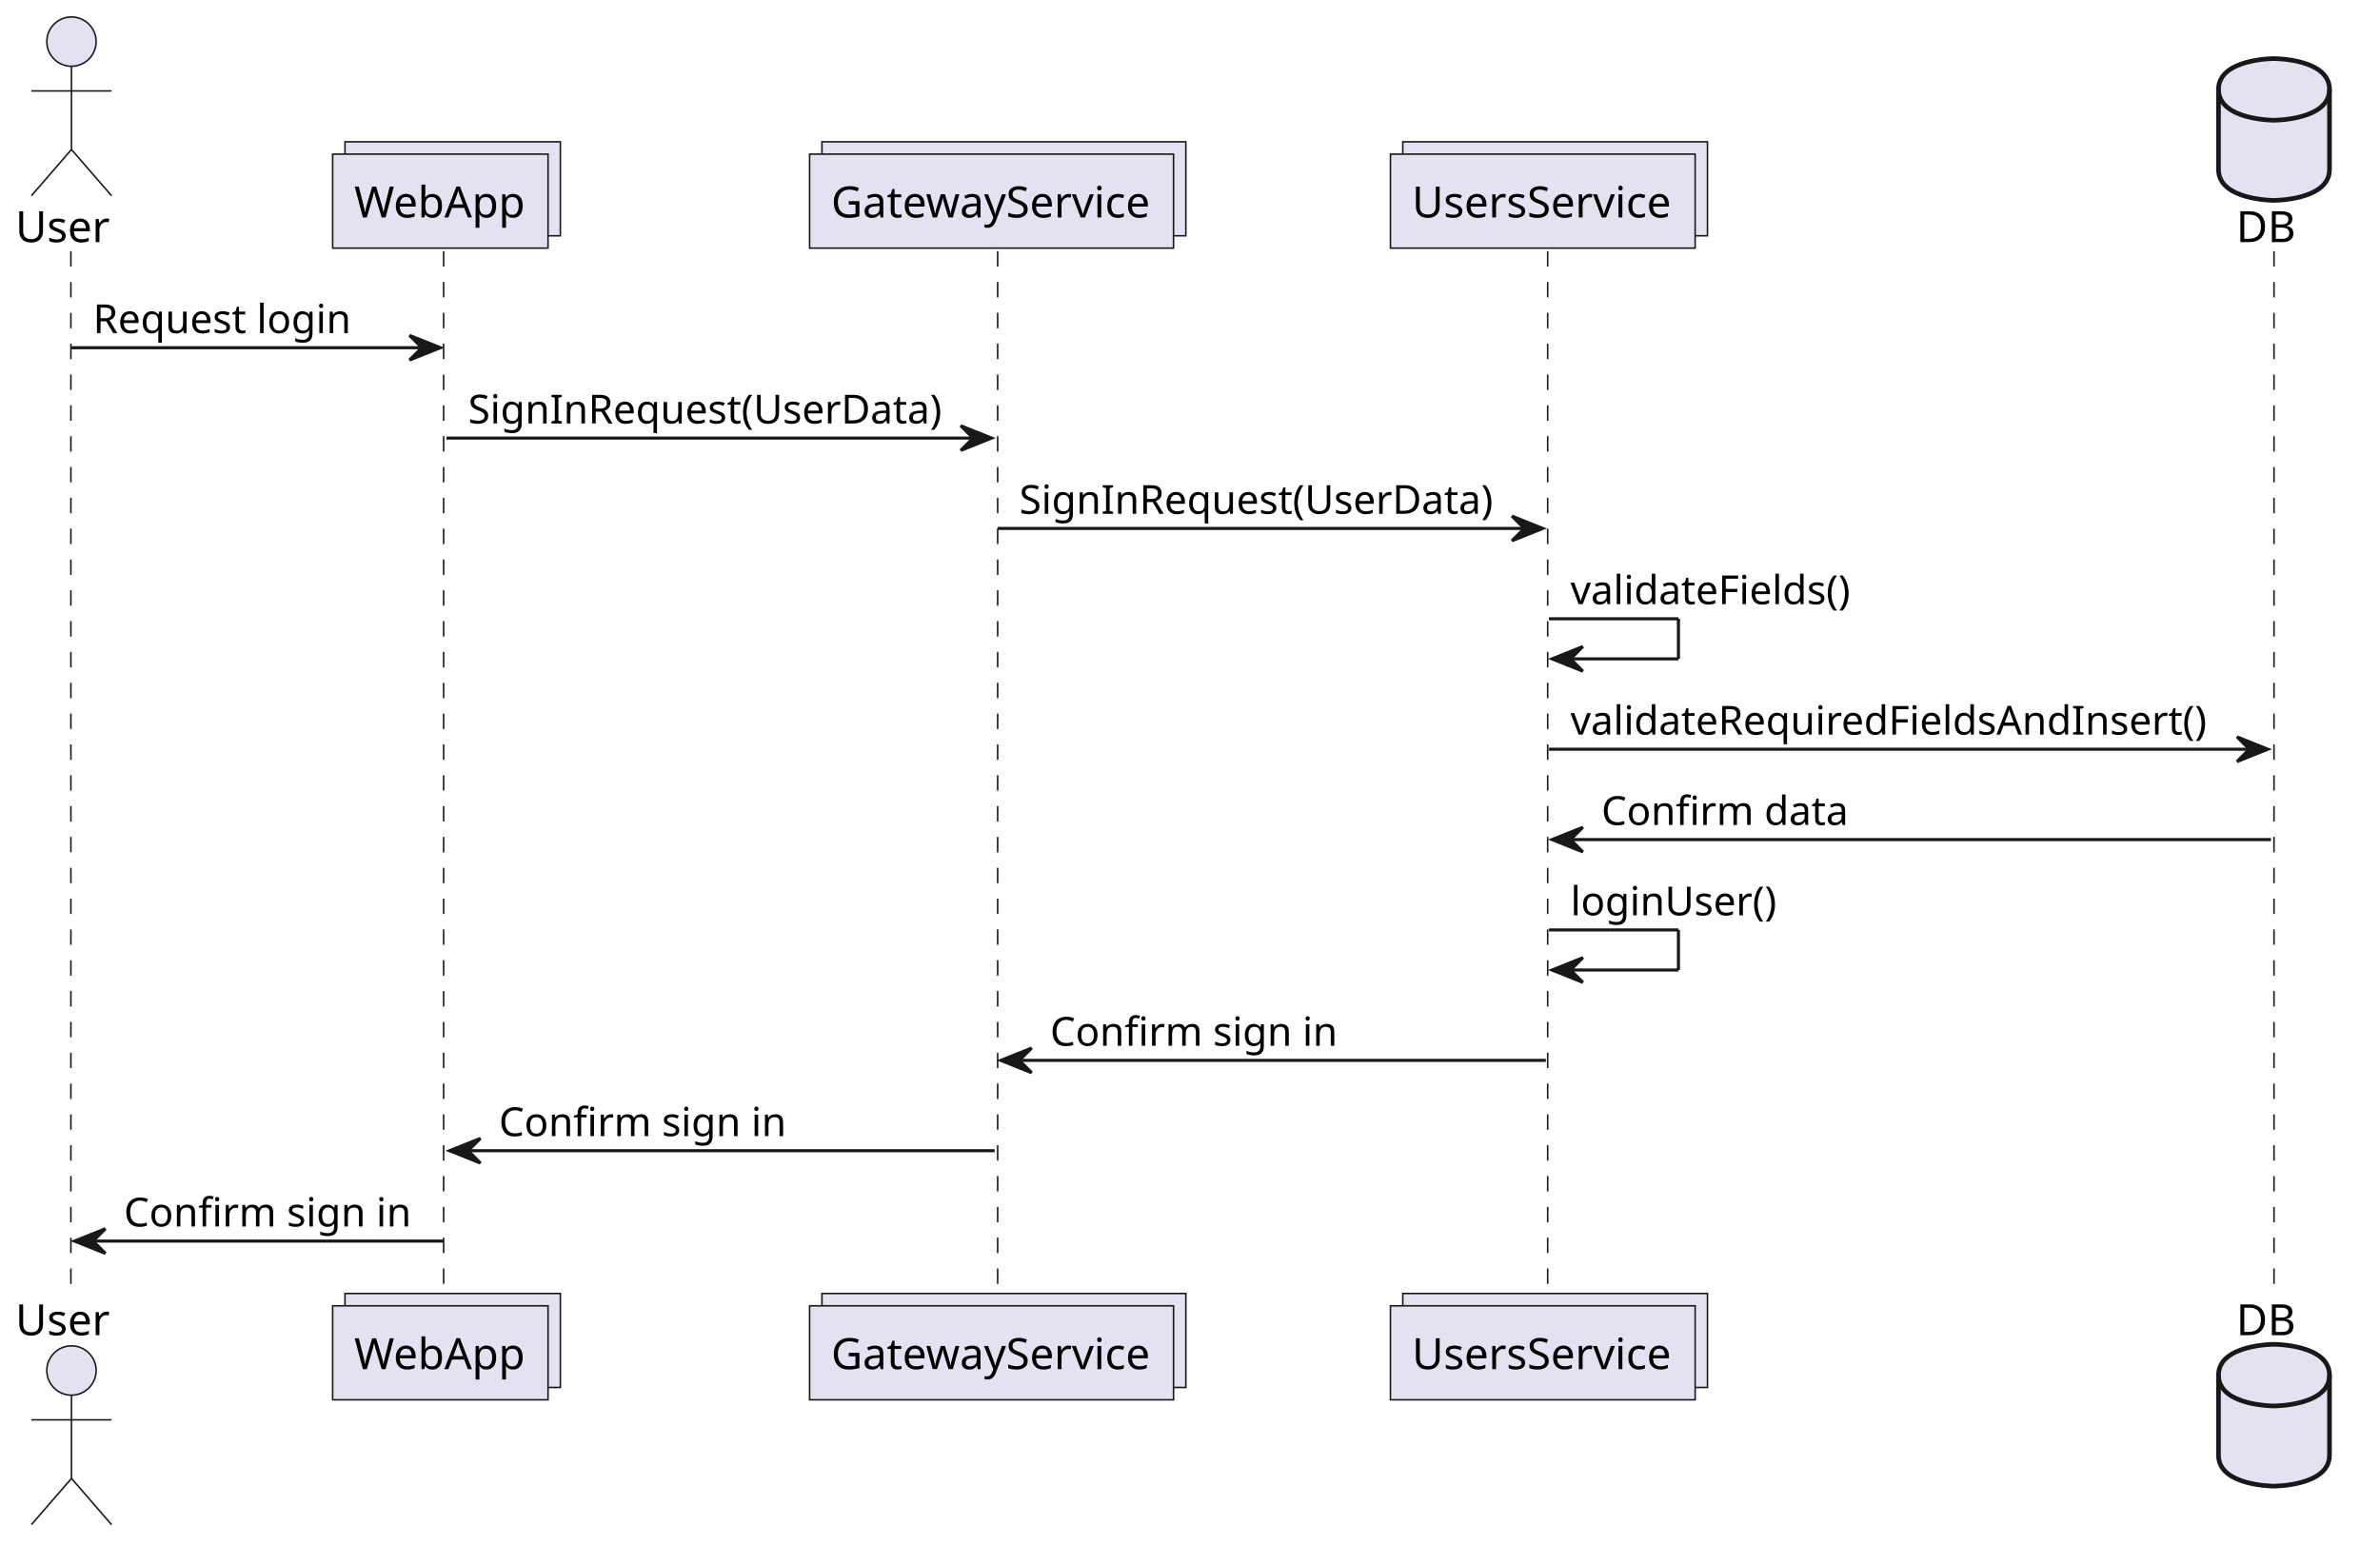
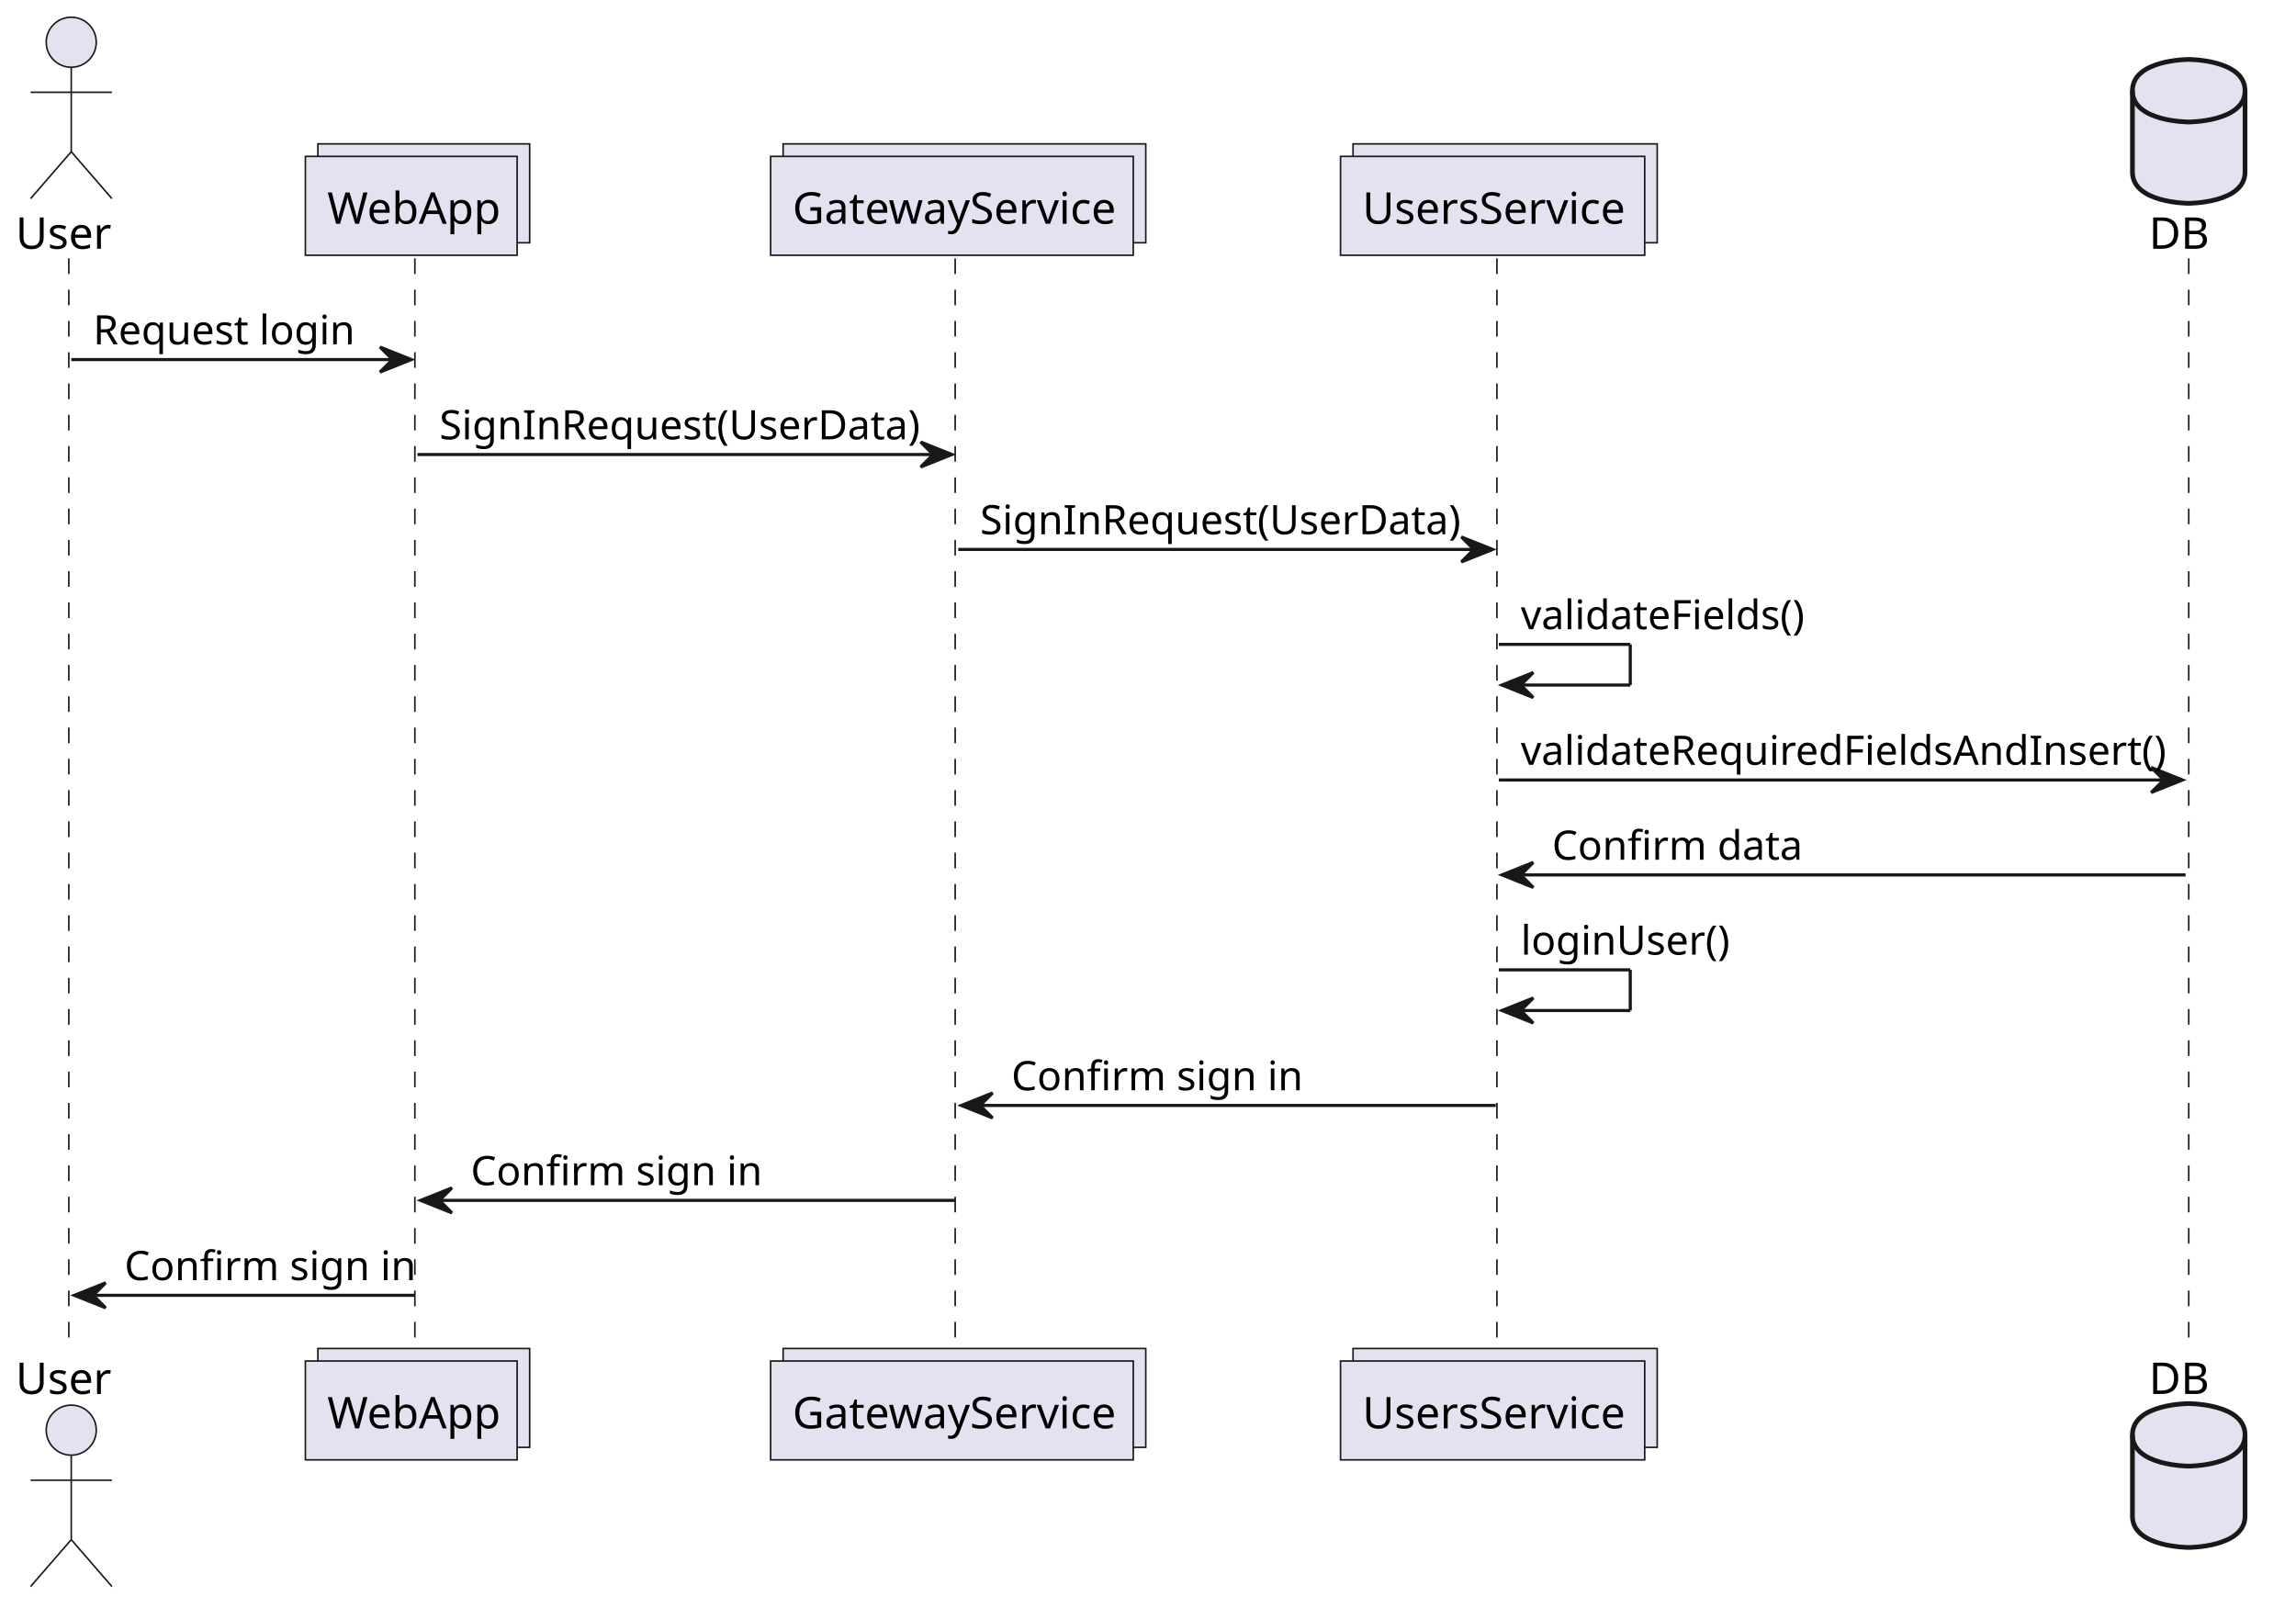
- <svg xmlns="http://www.w3.org/2000/svg" contentStyleType="text/css" height="501px" preserveAspectRatio="none" style="width:772px;height:501px;background:#FFFFFF;" version="1.1" viewBox="0 0 772 501" width="772px" zoomAndPan="magnify">
+ <svg xmlns="http://www.w3.org/2000/svg" contentStyleType="text/css" data-diagram-type="SEQUENCE" height="514px" preserveAspectRatio="none" style="width:734px;height:514px;background:#FFFFFF;" version="1.1" viewBox="0 0 734 514" width="734px" zoomAndPan="magnify">
  <defs />
  <g>
-     <line style="stroke:#181818;stroke-width:0.5;stroke-dasharray:5.0,5.0;" x1="23" x2="23" y1="81.488" y2="420.594" />
-     <line style="stroke:#181818;stroke-width:0.5;stroke-dasharray:5.0,5.0;" x1="143.9" x2="143.9" y1="81.488" y2="420.594" />
-     <line style="stroke:#181818;stroke-width:0.5;stroke-dasharray:5.0,5.0;" x1="323.61" x2="323.61" y1="81.488" y2="420.594" />
-     <line style="stroke:#181818;stroke-width:0.5;stroke-dasharray:5.0,5.0;" x1="502.019" x2="502.019" y1="81.488" y2="420.594" />
-     <line style="stroke:#181818;stroke-width:0.5;stroke-dasharray:5.0,5.0;" x1="737.616" x2="737.616" y1="81.488" y2="420.594" />
-     <text fill="#000000" font-family="sans-serif" font-size="14" lengthAdjust="spacing" textLength="30.365" x="5" y="78.535">User</text>
-     <ellipse cx="23.183" cy="13.5" fill="#E2E2F0" rx="8" ry="8" style="stroke:#181818;stroke-width:0.5;" />
-     <path d="M23.183,21.5 L23.183,48.5 M10.183,29.5 L36.183,29.5 M23.183,48.5 L10.183,63.5 M23.183,48.5 L36.183,63.5 " fill="none" style="stroke:#181818;stroke-width:0.5;" />
-     <text fill="#000000" font-family="sans-serif" font-size="14" lengthAdjust="spacing" textLength="30.365" x="5" y="433.129">User</text>
-     <ellipse cx="23.183" cy="444.582" fill="#E2E2F0" rx="8" ry="8" style="stroke:#181818;stroke-width:0.5;" />
-     <path d="M23.183,452.582 L23.183,479.582 M10.183,460.582 L36.183,460.582 M23.183,479.582 L10.183,494.582 M23.183,479.582 L36.183,494.582 " fill="none" style="stroke:#181818;stroke-width:0.5;" />
-     <rect fill="#E2E2F0" height="30.488" style="stroke:#181818;stroke-width:0.5;" width="69.87" x="111.9" y="46" />
-     <rect fill="#E2E2F0" height="30.488" style="stroke:#181818;stroke-width:0.5;" width="69.87" x="107.9" y="50" />
-     <text fill="#000000" font-family="sans-serif" font-size="14" lengthAdjust="spacing" textLength="55.87" x="114.9" y="70.535">WebApp</text>
-     <rect fill="#E2E2F0" height="30.488" style="stroke:#181818;stroke-width:0.5;" width="69.87" x="111.9" y="419.594" />
-     <rect fill="#E2E2F0" height="30.488" style="stroke:#181818;stroke-width:0.5;" width="69.87" x="107.9" y="423.594" />
-     <text fill="#000000" font-family="sans-serif" font-size="14" lengthAdjust="spacing" textLength="55.87" x="114.9" y="444.129">WebApp</text>
-     <rect fill="#E2E2F0" height="30.488" style="stroke:#181818;stroke-width:0.5;" width="118.05" x="266.61" y="46" />
-     <rect fill="#E2E2F0" height="30.488" style="stroke:#181818;stroke-width:0.5;" width="118.05" x="262.61" y="50" />
-     <text fill="#000000" font-family="sans-serif" font-size="14" lengthAdjust="spacing" textLength="104.05" x="269.61" y="70.535">GatewayService</text>
-     <rect fill="#E2E2F0" height="30.488" style="stroke:#181818;stroke-width:0.5;" width="118.05" x="266.61" y="419.594" />
-     <rect fill="#E2E2F0" height="30.488" style="stroke:#181818;stroke-width:0.5;" width="118.05" x="262.61" y="423.594" />
-     <text fill="#000000" font-family="sans-serif" font-size="14" lengthAdjust="spacing" textLength="104.05" x="269.61" y="444.129">GatewayService</text>
-     <rect fill="#E2E2F0" height="30.488" style="stroke:#181818;stroke-width:0.5;" width="98.834" x="455.019" y="46" />
-     <rect fill="#E2E2F0" height="30.488" style="stroke:#181818;stroke-width:0.5;" width="98.834" x="451.019" y="50" />
-     <text fill="#000000" font-family="sans-serif" font-size="14" lengthAdjust="spacing" textLength="84.834" x="458.019" y="70.535">UsersService</text>
-     <rect fill="#E2E2F0" height="30.488" style="stroke:#181818;stroke-width:0.5;" width="98.834" x="455.019" y="419.594" />
-     <rect fill="#E2E2F0" height="30.488" style="stroke:#181818;stroke-width:0.5;" width="98.834" x="451.019" y="423.594" />
-     <text fill="#000000" font-family="sans-serif" font-size="14" lengthAdjust="spacing" textLength="84.834" x="458.019" y="444.129">UsersService</text>
-     <text fill="#000000" font-family="sans-serif" font-size="14" lengthAdjust="spacing" textLength="18.539" x="725.346" y="78.535">DB</text>
-     <path d="M719.616,29 C719.616,19 737.616,19 737.616,19 C737.616,19 755.616,19 755.616,29 L755.616,55 C755.616,65 737.616,65 737.616,65 C737.616,65 719.616,65 719.616,55 L719.616,29 " fill="#E2E2F0" style="stroke:#181818;stroke-width:1.5;" />
-     <path d="M719.616,29 C719.616,39 737.616,39 737.616,39 C737.616,39 755.616,39 755.616,29 " fill="none" style="stroke:#181818;stroke-width:1.5;" />
-     <text fill="#000000" font-family="sans-serif" font-size="14" lengthAdjust="spacing" textLength="18.539" x="725.346" y="433.129">DB</text>
-     <path d="M719.616,446.082 C719.616,436.082 737.616,436.082 737.616,436.082 C737.616,436.082 755.616,436.082 755.616,446.082 L755.616,472.082 C755.616,482.082 737.616,482.082 737.616,482.082 C737.616,482.082 719.616,482.082 719.616,472.082 L719.616,446.082 " fill="#E2E2F0" style="stroke:#181818;stroke-width:1.5;" />
-     <path d="M719.616,446.082 C719.616,456.082 737.616,456.082 737.616,456.082 C737.616,456.082 755.616,456.082 755.616,446.082 " fill="none" style="stroke:#181818;stroke-width:1.5;" />
-     <polygon fill="#181818" points="132.835,108.799,142.835,112.799,132.835,116.799,136.835,112.799" style="stroke:#181818;stroke-width:1;" />
-     <line style="stroke:#181818;stroke-width:1;" x1="23.183" x2="138.835" y1="112.799" y2="112.799" />
-     <text fill="#000000" font-family="sans-serif" font-size="13" lengthAdjust="spacing" textLength="86.233" x="30.183" y="108.057">Request login</text>
-     <polygon fill="#181818" points="311.635,138.109,321.635,142.109,311.635,146.109,315.635,142.109" style="stroke:#181818;stroke-width:1;" />
-     <line style="stroke:#181818;stroke-width:1;" x1="144.835" x2="317.635" y1="142.109" y2="142.109" />
-     <text fill="#000000" font-family="sans-serif" font-size="13" lengthAdjust="spacing" textLength="154.8" x="151.835" y="137.367">SignInRequest(UserData)</text>
-     <polygon fill="#181818" points="490.435,167.42,500.435,171.42,490.435,175.42,494.435,171.42" style="stroke:#181818;stroke-width:1;" />
-     <line style="stroke:#181818;stroke-width:1;" x1="323.635" x2="496.435" y1="171.42" y2="171.42" />
-     <text fill="#000000" font-family="sans-serif" font-size="13" lengthAdjust="spacing" textLength="154.8" x="330.635" y="166.678">SignInRequest(UserData)</text>
-     <line style="stroke:#181818;stroke-width:1;" x1="502.435" x2="544.436" y1="200.731" y2="200.731" />
-     <line style="stroke:#181818;stroke-width:1;" x1="544.436" x2="544.436" y1="200.731" y2="213.731" />
-     <line style="stroke:#181818;stroke-width:1;" x1="503.435" x2="544.436" y1="213.731" y2="213.731" />
-     <polygon fill="#181818" points="513.436,209.731,503.435,213.731,513.436,217.731,509.435,213.731" style="stroke:#181818;stroke-width:1;" />
-     <text fill="#000000" font-family="sans-serif" font-size="13" lengthAdjust="spacing" textLength="93.882" x="509.435" y="195.988">validateFields()</text>
-     <polygon fill="#181818" points="725.616,239.041,735.616,243.041,725.616,247.041,729.616,243.041" style="stroke:#181818;stroke-width:1;" />
-     <line style="stroke:#181818;stroke-width:1;" x1="502.435" x2="731.616" y1="243.041" y2="243.041" />
-     <text fill="#000000" font-family="sans-serif" font-size="13" lengthAdjust="spacing" textLength="211.18" x="509.435" y="238.299">validateRequiredFieldsAndInsert()</text>
-     <polygon fill="#181818" points="513.436,268.352,503.435,272.352,513.436,276.352,509.435,272.352" style="stroke:#181818;stroke-width:1;" />
-     <line style="stroke:#181818;stroke-width:1;" x1="507.435" x2="736.616" y1="272.352" y2="272.352" />
-     <text fill="#000000" font-family="sans-serif" font-size="13" lengthAdjust="spacing" textLength="82.558" x="519.436" y="267.609">Confirm data</text>
-     <line style="stroke:#181818;stroke-width:1;" x1="502.435" x2="544.436" y1="301.662" y2="301.662" />
-     <line style="stroke:#181818;stroke-width:1;" x1="544.436" x2="544.436" y1="301.662" y2="314.662" />
-     <line style="stroke:#181818;stroke-width:1;" x1="503.435" x2="544.436" y1="314.662" y2="314.662" />
-     <polygon fill="#181818" points="513.436,310.662,503.435,314.662,513.436,318.662,509.435,314.662" style="stroke:#181818;stroke-width:1;" />
-     <text fill="#000000" font-family="sans-serif" font-size="13" lengthAdjust="spacing" textLength="68.326" x="509.435" y="296.92">loginUser()</text>
-     <polygon fill="#181818" points="334.635,339.973,324.635,343.973,334.635,347.973,330.635,343.973" style="stroke:#181818;stroke-width:1;" />
-     <line style="stroke:#181818;stroke-width:1;" x1="328.635" x2="501.435" y1="343.973" y2="343.973" />
-     <text fill="#000000" font-family="sans-serif" font-size="13" lengthAdjust="spacing" textLength="97.652" x="340.635" y="339.231">Confirm sign in</text>
-     <polygon fill="#181818" points="155.835,369.283,145.835,373.283,155.835,377.283,151.835,373.283" style="stroke:#181818;stroke-width:1;" />
-     <line style="stroke:#181818;stroke-width:1;" x1="149.835" x2="322.635" y1="373.283" y2="373.283" />
-     <text fill="#000000" font-family="sans-serif" font-size="13" lengthAdjust="spacing" textLength="97.652" x="161.835" y="368.541">Confirm sign in</text>
-     <polygon fill="#181818" points="34.183,398.594,24.183,402.594,34.183,406.594,30.183,402.594" style="stroke:#181818;stroke-width:1;" />
-     <line style="stroke:#181818;stroke-width:1;" x1="28.183" x2="143.835" y1="402.594" y2="402.594" />
-     <text fill="#000000" font-family="sans-serif" font-size="13" lengthAdjust="spacing" textLength="97.652" x="40.183" y="397.852">Confirm sign in</text>
+     <g>
+       <rect fill="#000000" fill-opacity="0" height="349.516" width="8" x="18.779" y="82.609" />
+       <line style="stroke:#181818;stroke-width:0.5;stroke-dasharray:5.0,5.0;" x1="22" x2="22" y1="82.609" y2="432.125" />
+     </g>
+     <g>
+       <rect fill="#000000" fill-opacity="0" height="349.516" width="8" x="129.476" y="82.609" />
+       <line style="stroke:#181818;stroke-width:0.5;stroke-dasharray:5.0,5.0;" x1="132.627" x2="132.627" y1="82.609" y2="432.125" />
+     </g>
+     <g>
+       <rect fill="#000000" fill-opacity="0" height="349.516" width="8" x="302.322" y="82.609" />
+       <line style="stroke:#181818;stroke-width:0.5;stroke-dasharray:5.0,5.0;" x1="305.356" x2="305.356" y1="82.609" y2="432.125" />
+     </g>
+     <g>
+       <rect fill="#000000" fill-opacity="0" height="349.516" width="8" x="475.168" y="82.609" />
+       <line style="stroke:#181818;stroke-width:0.5;stroke-dasharray:5.0,5.0;" x1="478.547" x2="478.547" y1="82.609" y2="432.125" />
+     </g>
+     <g>
+       <rect fill="#000000" fill-opacity="0" height="349.516" width="8" x="695.71" y="82.609" />
+       <line style="stroke:#181818;stroke-width:0.5;stroke-dasharray:5.0,5.0;" x1="699.71" x2="699.71" y1="82.609" y2="432.125" />
+     </g>
+     <g class="participant participant-head" data-participant="User">
+       <text fill="#000000" font-family="sans-serif" font-size="14" lengthAdjust="spacing" textLength="29.559" x="5" y="79.533">User</text>
+       <ellipse cx="22.779" cy="13.5" fill="#E2E2F0" rx="8" ry="8" style="stroke:#181818;stroke-width:0.5;" />
+       <path d="M22.779,21.5 L22.779,48.5 M9.779,29.5 L35.779,29.5 M22.779,48.5 L9.779,63.5 M22.779,48.5 L35.779,63.5" fill="none" style="stroke:#181818;stroke-width:0.5;" />
+     </g>
+     <g class="participant participant-tail" data-participant="User">
+       <text fill="#000000" font-family="sans-serif" font-size="14" lengthAdjust="spacing" textLength="29.559" x="5" y="445.658">User</text>
+       <ellipse cx="22.779" cy="457.234" fill="#E2E2F0" rx="8" ry="8" style="stroke:#181818;stroke-width:0.5;" />
+       <path d="M22.779,465.234 L22.779,492.234 M9.779,473.234 L35.779,473.234 M22.779,492.234 L9.779,507.234 M22.779,492.234 L35.779,507.234" fill="none" style="stroke:#181818;stroke-width:0.5;" />
+     </g>
+     <g class="participant participant-head" data-participant="WebApp">
+       <rect fill="#E2E2F0" height="31.609" style="stroke:#181818;stroke-width:0.5;" width="67.696" x="101.627" y="46" />
+       <rect fill="#E2E2F0" height="31.609" style="stroke:#181818;stroke-width:0.5;" width="67.696" x="97.627" y="50" />
+       <text fill="#000000" font-family="sans-serif" font-size="14" lengthAdjust="spacing" textLength="53.696" x="104.627" y="71.533">WebApp</text>
+     </g>
+     <g class="participant participant-tail" data-participant="WebApp">
+       <rect fill="#E2E2F0" height="31.609" style="stroke:#181818;stroke-width:0.5;" width="67.696" x="101.627" y="431.125" />
+       <rect fill="#E2E2F0" height="31.609" style="stroke:#181818;stroke-width:0.5;" width="67.696" x="97.627" y="435.125" />
+       <text fill="#000000" font-family="sans-serif" font-size="14" lengthAdjust="spacing" textLength="53.696" x="104.627" y="456.658">WebApp</text>
+     </g>
+     <g class="participant participant-head" data-participant="GatewayService">
+       <rect fill="#E2E2F0" height="31.609" style="stroke:#181818;stroke-width:0.5;" width="115.931" x="250.356" y="46" />
+       <rect fill="#E2E2F0" height="31.609" style="stroke:#181818;stroke-width:0.5;" width="115.931" x="246.356" y="50" />
+       <text fill="#000000" font-family="sans-serif" font-size="14" lengthAdjust="spacing" textLength="101.931" x="253.356" y="71.533">GatewayService</text>
+     </g>
+     <g class="participant participant-tail" data-participant="GatewayService">
+       <rect fill="#E2E2F0" height="31.609" style="stroke:#181818;stroke-width:0.5;" width="115.931" x="250.356" y="431.125" />
+       <rect fill="#E2E2F0" height="31.609" style="stroke:#181818;stroke-width:0.5;" width="115.931" x="246.356" y="435.125" />
+       <text fill="#000000" font-family="sans-serif" font-size="14" lengthAdjust="spacing" textLength="101.931" x="253.356" y="456.658">GatewayService</text>
+     </g>
+     <g class="participant participant-head" data-participant="UsersService">
+       <rect fill="#E2E2F0" height="31.609" style="stroke:#181818;stroke-width:0.5;" width="97.241" x="432.547" y="46" />
+       <rect fill="#E2E2F0" height="31.609" style="stroke:#181818;stroke-width:0.5;" width="97.241" x="428.547" y="50" />
+       <text fill="#000000" font-family="sans-serif" font-size="14" lengthAdjust="spacing" textLength="83.241" x="435.547" y="71.533">UsersService</text>
+     </g>
+     <g class="participant participant-tail" data-participant="UsersService">
+       <rect fill="#E2E2F0" height="31.609" style="stroke:#181818;stroke-width:0.5;" width="97.241" x="432.547" y="431.125" />
+       <rect fill="#E2E2F0" height="31.609" style="stroke:#181818;stroke-width:0.5;" width="97.241" x="428.547" y="435.125" />
+       <text fill="#000000" font-family="sans-serif" font-size="14" lengthAdjust="spacing" textLength="83.241" x="435.547" y="456.658">UsersService</text>
+     </g>
+     <g class="participant participant-head" data-participant="DB">
+       <text fill="#000000" font-family="sans-serif" font-size="14" lengthAdjust="spacing" textLength="19.448" x="686.986" y="79.533">DB</text>
+       <path d="M681.71,29 C681.71,19 699.71,19 699.71,19 C699.71,19 717.71,19 717.71,29 L717.71,55 C717.71,65 699.71,65 699.71,65 C699.71,65 681.71,65 681.71,55 L681.71,29" fill="#E2E2F0" style="stroke:#181818;stroke-width:1.5;" />
+       <path d="M681.71,29 C681.71,39 699.71,39 699.71,39 C699.71,39 717.71,39 717.71,29" fill="none" style="stroke:#181818;stroke-width:1.5;" />
+     </g>
+     <g class="participant participant-tail" data-participant="DB">
+       <text fill="#000000" font-family="sans-serif" font-size="14" lengthAdjust="spacing" textLength="19.448" x="686.986" y="445.658">DB</text>
+       <path d="M681.71,458.734 C681.71,448.734 699.71,448.734 699.71,448.734 C699.71,448.734 717.71,448.734 717.71,458.734 L717.71,484.734 C717.71,494.734 699.71,494.734 699.71,494.734 C699.71,494.734 681.71,494.734 681.71,484.734 L681.71,458.734" fill="#E2E2F0" style="stroke:#181818;stroke-width:1.5;" />
+       <path d="M681.71,458.734 C681.71,468.734 699.71,468.734 699.71,468.734 C699.71,468.734 717.71,468.734 717.71,458.734" fill="none" style="stroke:#181818;stroke-width:1.5;" />
+     </g>
+     <g class="message" data-participant-1="User" data-participant-2="WebApp">
+       <polygon fill="#181818" points="121.476,110.961,131.476,114.961,121.476,118.961,125.476,114.961" style="stroke:#181818;stroke-width:1;" />
+       <line style="stroke:#181818;stroke-width:1;" x1="22.779" x2="127.476" y1="114.961" y2="114.961" />
+       <text fill="#000000" font-family="sans-serif" font-size="13" lengthAdjust="spacing" textLength="79.498" x="29.779" y="110.105">Request login</text>
+     </g>
+     <g class="message" data-participant-1="WebApp" data-participant-2="GatewayService">
+       <polygon fill="#181818" points="294.322,141.312,304.322,145.312,294.322,149.312,298.322,145.312" style="stroke:#181818;stroke-width:1;" />
+       <line style="stroke:#181818;stroke-width:1;" x1="133.476" x2="300.322" y1="145.312" y2="145.312" />
+       <text fill="#000000" font-family="sans-serif" font-size="13" lengthAdjust="spacing" textLength="148.846" x="140.476" y="140.456">SignInRequest(UserData)</text>
+     </g>
+     <g class="message" data-participant-1="GatewayService" data-participant-2="UsersService">
+       <polygon fill="#181818" points="467.168,171.664,477.168,175.664,467.168,179.664,471.168,175.664" style="stroke:#181818;stroke-width:1;" />
+       <line style="stroke:#181818;stroke-width:1;" x1="306.322" x2="473.168" y1="175.664" y2="175.664" />
+       <text fill="#000000" font-family="sans-serif" font-size="13" lengthAdjust="spacing" textLength="148.846" x="313.322" y="170.808">SignInRequest(UserData)</text>
+     </g>
+     <g class="message" data-participant-1="UsersService" data-participant-2="UsersService">
+       <line style="stroke:#181818;stroke-width:1;" x1="479.168" x2="521.168" y1="206.016" y2="206.016" />
+       <line style="stroke:#181818;stroke-width:1;" x1="521.168" x2="521.168" y1="206.016" y2="219.016" />
+       <line style="stroke:#181818;stroke-width:1;" x1="480.168" x2="521.168" y1="219.016" y2="219.016" />
+       <polygon fill="#181818" points="490.168,215.016,480.168,219.016,490.168,223.016,486.168,219.016" style="stroke:#181818;stroke-width:1;" />
+       <text fill="#000000" font-family="sans-serif" font-size="13" lengthAdjust="spacing" textLength="88.144" x="486.168" y="201.159">validateFields()</text>
+     </g>
+     <g class="message" data-participant-1="UsersService" data-participant-2="DB">
+       <polygon fill="#181818" points="687.71,245.367,697.71,249.367,687.71,253.367,691.71,249.367" style="stroke:#181818;stroke-width:1;" />
+       <line style="stroke:#181818;stroke-width:1;" x1="479.168" x2="693.71" y1="249.367" y2="249.367" />
+       <text fill="#000000" font-family="sans-serif" font-size="13" lengthAdjust="spacing" textLength="196.542" x="486.168" y="244.511">validateRequiredFieldsAndInsert()</text>
+     </g>
+     <g class="message" data-participant-1="DB" data-participant-2="UsersService">
+       <polygon fill="#181818" points="490.168,275.719,480.168,279.719,490.168,283.719,486.168,279.719" style="stroke:#181818;stroke-width:1;" />
+       <line style="stroke:#181818;stroke-width:1;" x1="484.168" x2="698.71" y1="279.719" y2="279.719" />
+       <text fill="#000000" font-family="sans-serif" font-size="13" lengthAdjust="spacing" textLength="74.42" x="496.168" y="274.862">Confirm data</text>
+     </g>
+     <g class="message" data-participant-1="UsersService" data-participant-2="UsersService">
+       <line style="stroke:#181818;stroke-width:1;" x1="479.168" x2="521.168" y1="310.07" y2="310.07" />
+       <line style="stroke:#181818;stroke-width:1;" x1="521.168" x2="521.168" y1="310.07" y2="323.07" />
+       <line style="stroke:#181818;stroke-width:1;" x1="480.168" x2="521.168" y1="323.07" y2="323.07" />
+       <polygon fill="#181818" points="490.168,319.07,480.168,323.07,490.168,327.07,486.168,323.07" style="stroke:#181818;stroke-width:1;" />
+       <text fill="#000000" font-family="sans-serif" font-size="13" lengthAdjust="spacing" textLength="63.572" x="486.168" y="305.214">loginUser()</text>
+     </g>
+     <g class="message" data-participant-1="UsersService" data-participant-2="GatewayService">
+       <polygon fill="#181818" points="317.322,349.422,307.322,353.422,317.322,357.422,313.322,353.422" style="stroke:#181818;stroke-width:1;" />
+       <line style="stroke:#181818;stroke-width:1;" x1="311.322" x2="478.168" y1="353.422" y2="353.422" />
+       <text fill="#000000" font-family="sans-serif" font-size="13" lengthAdjust="spacing" textLength="86.696" x="323.322" y="348.565">Confirm sign in</text>
+     </g>
+     <g class="message" data-participant-1="GatewayService" data-participant-2="WebApp">
+       <polygon fill="#181818" points="144.476,379.773,134.476,383.773,144.476,387.773,140.476,383.773" style="stroke:#181818;stroke-width:1;" />
+       <line style="stroke:#181818;stroke-width:1;" x1="138.476" x2="305.322" y1="383.773" y2="383.773" />
+       <text fill="#000000" font-family="sans-serif" font-size="13" lengthAdjust="spacing" textLength="86.696" x="150.476" y="378.917">Confirm sign in</text>
+     </g>
+     <g class="message" data-participant-1="WebApp" data-participant-2="User">
+       <polygon fill="#181818" points="33.779,410.125,23.779,414.125,33.779,418.125,29.779,414.125" style="stroke:#181818;stroke-width:1;" />
+       <line style="stroke:#181818;stroke-width:1;" x1="27.779" x2="132.476" y1="414.125" y2="414.125" />
+       <text fill="#000000" font-family="sans-serif" font-size="13" lengthAdjust="spacing" textLength="86.696" x="39.779" y="409.269">Confirm sign in</text>
+     </g>
  </g>
</svg>
